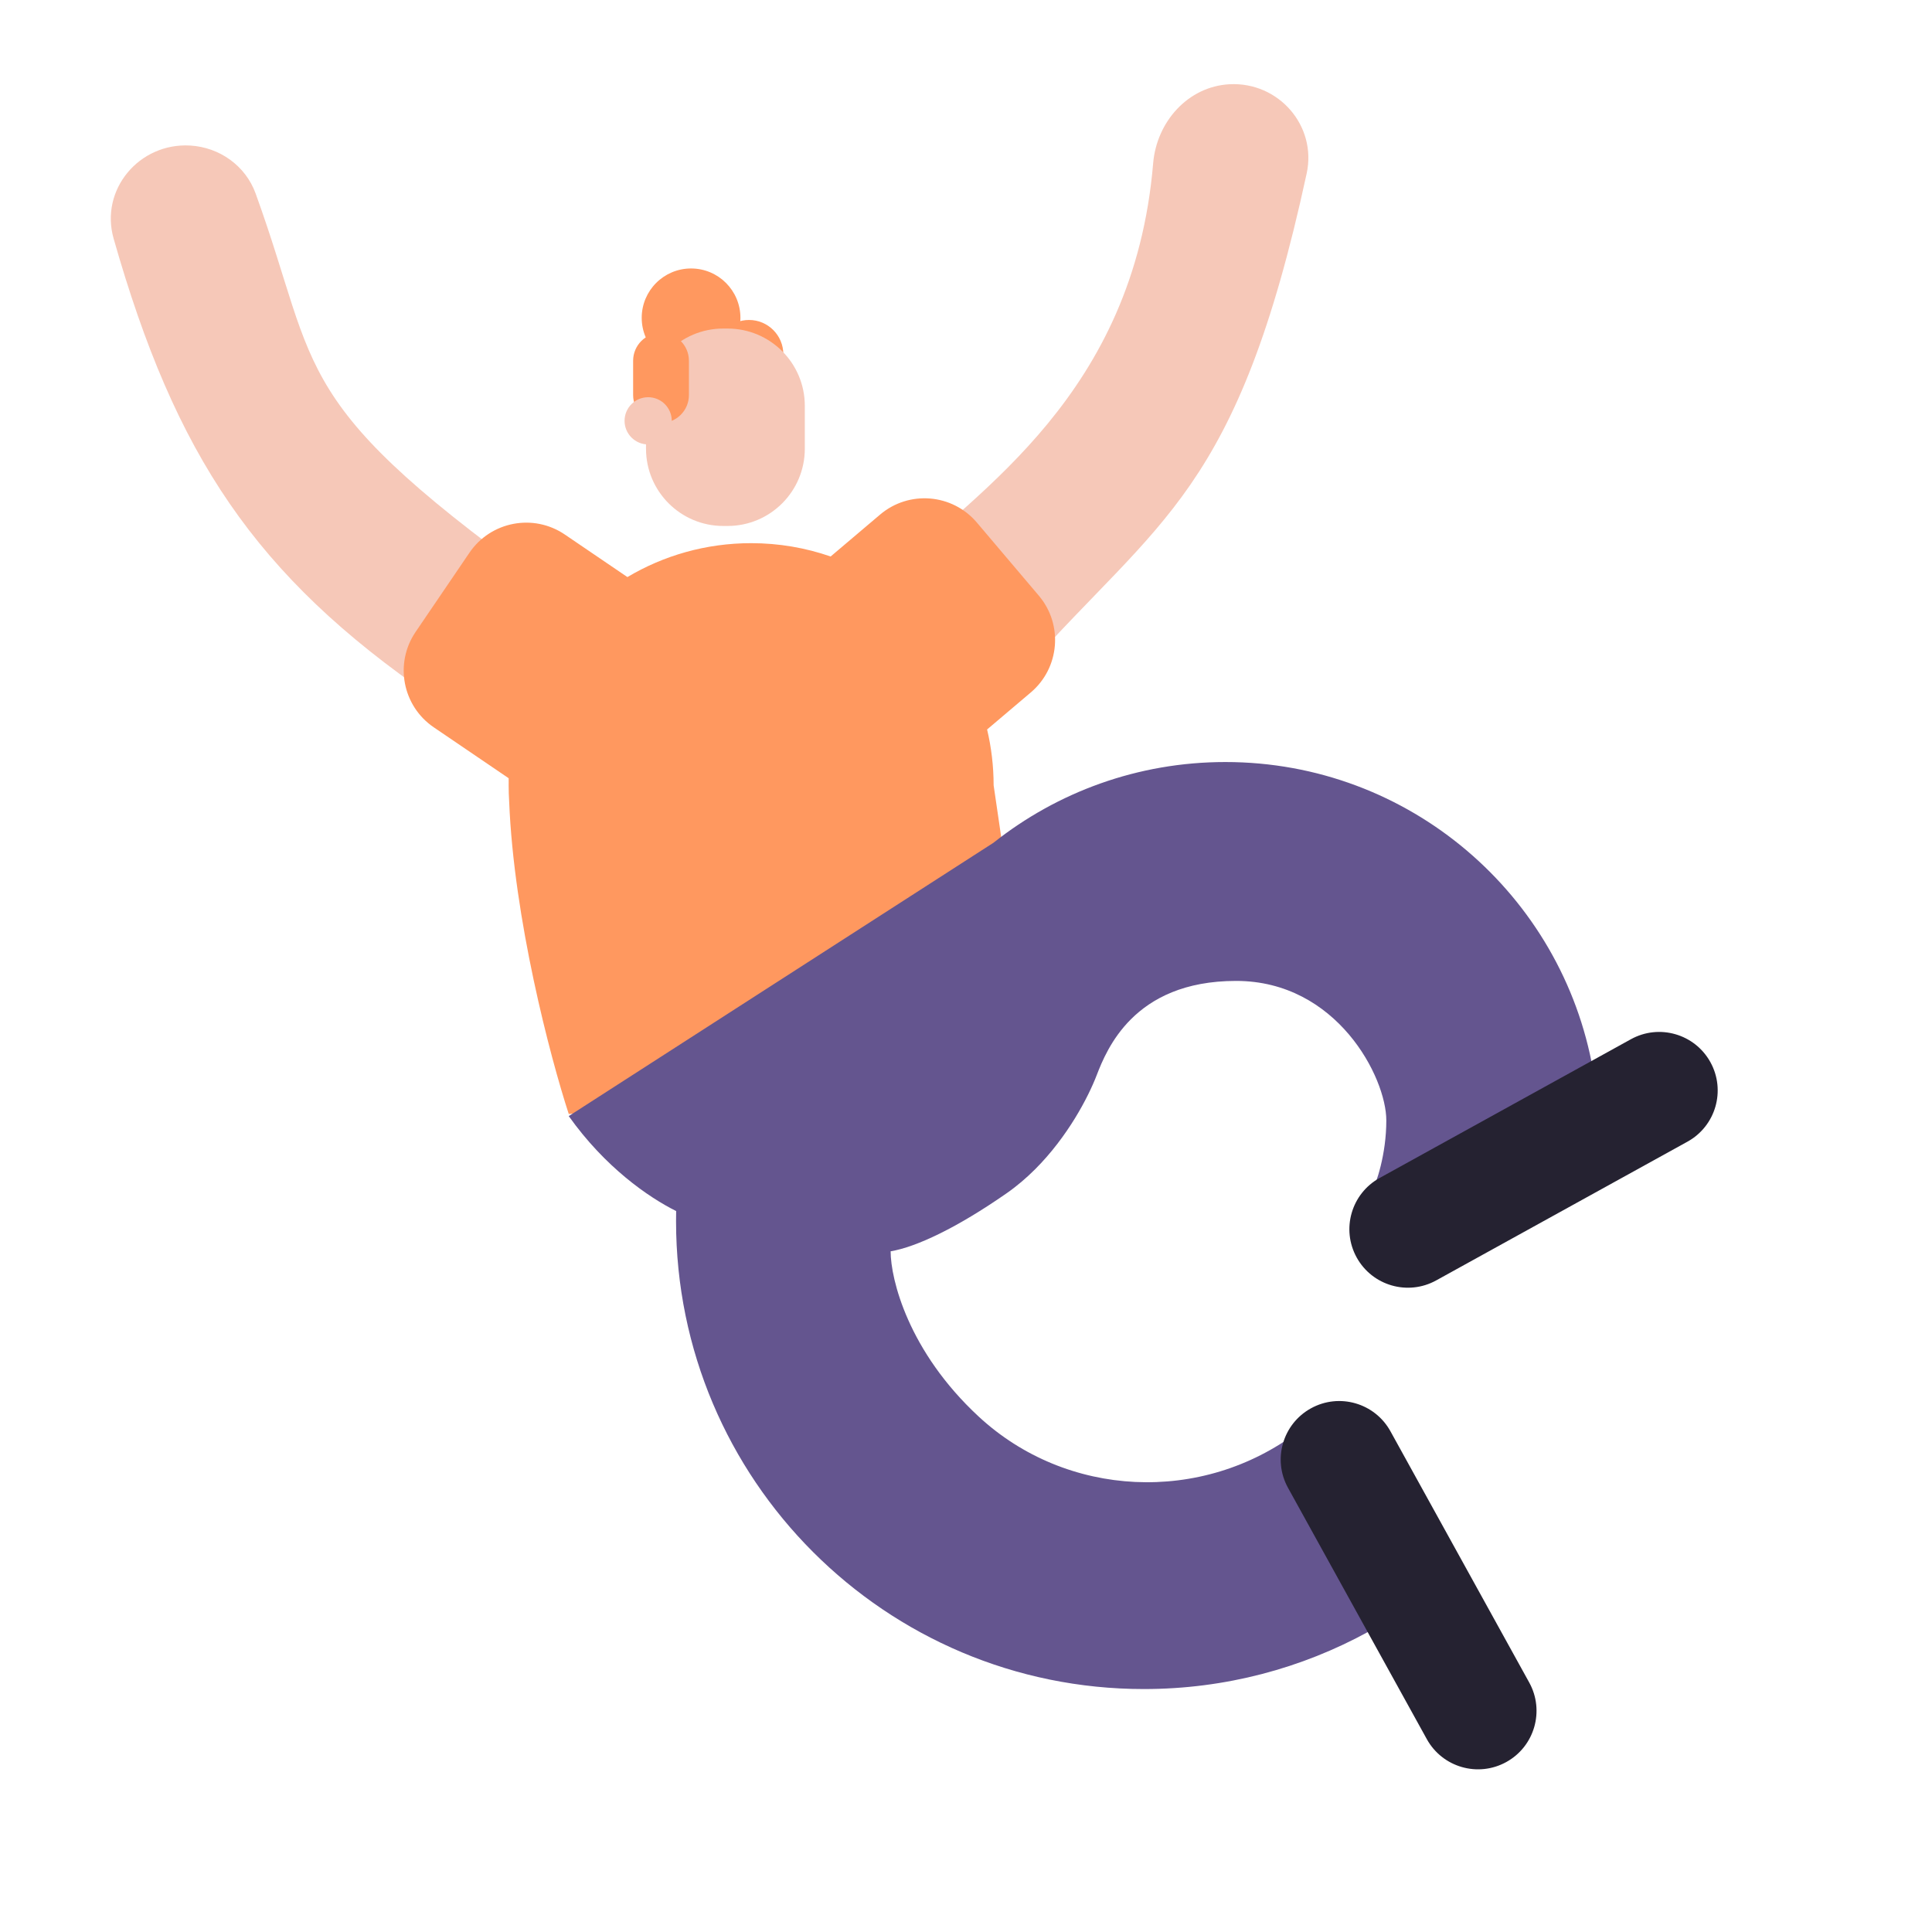
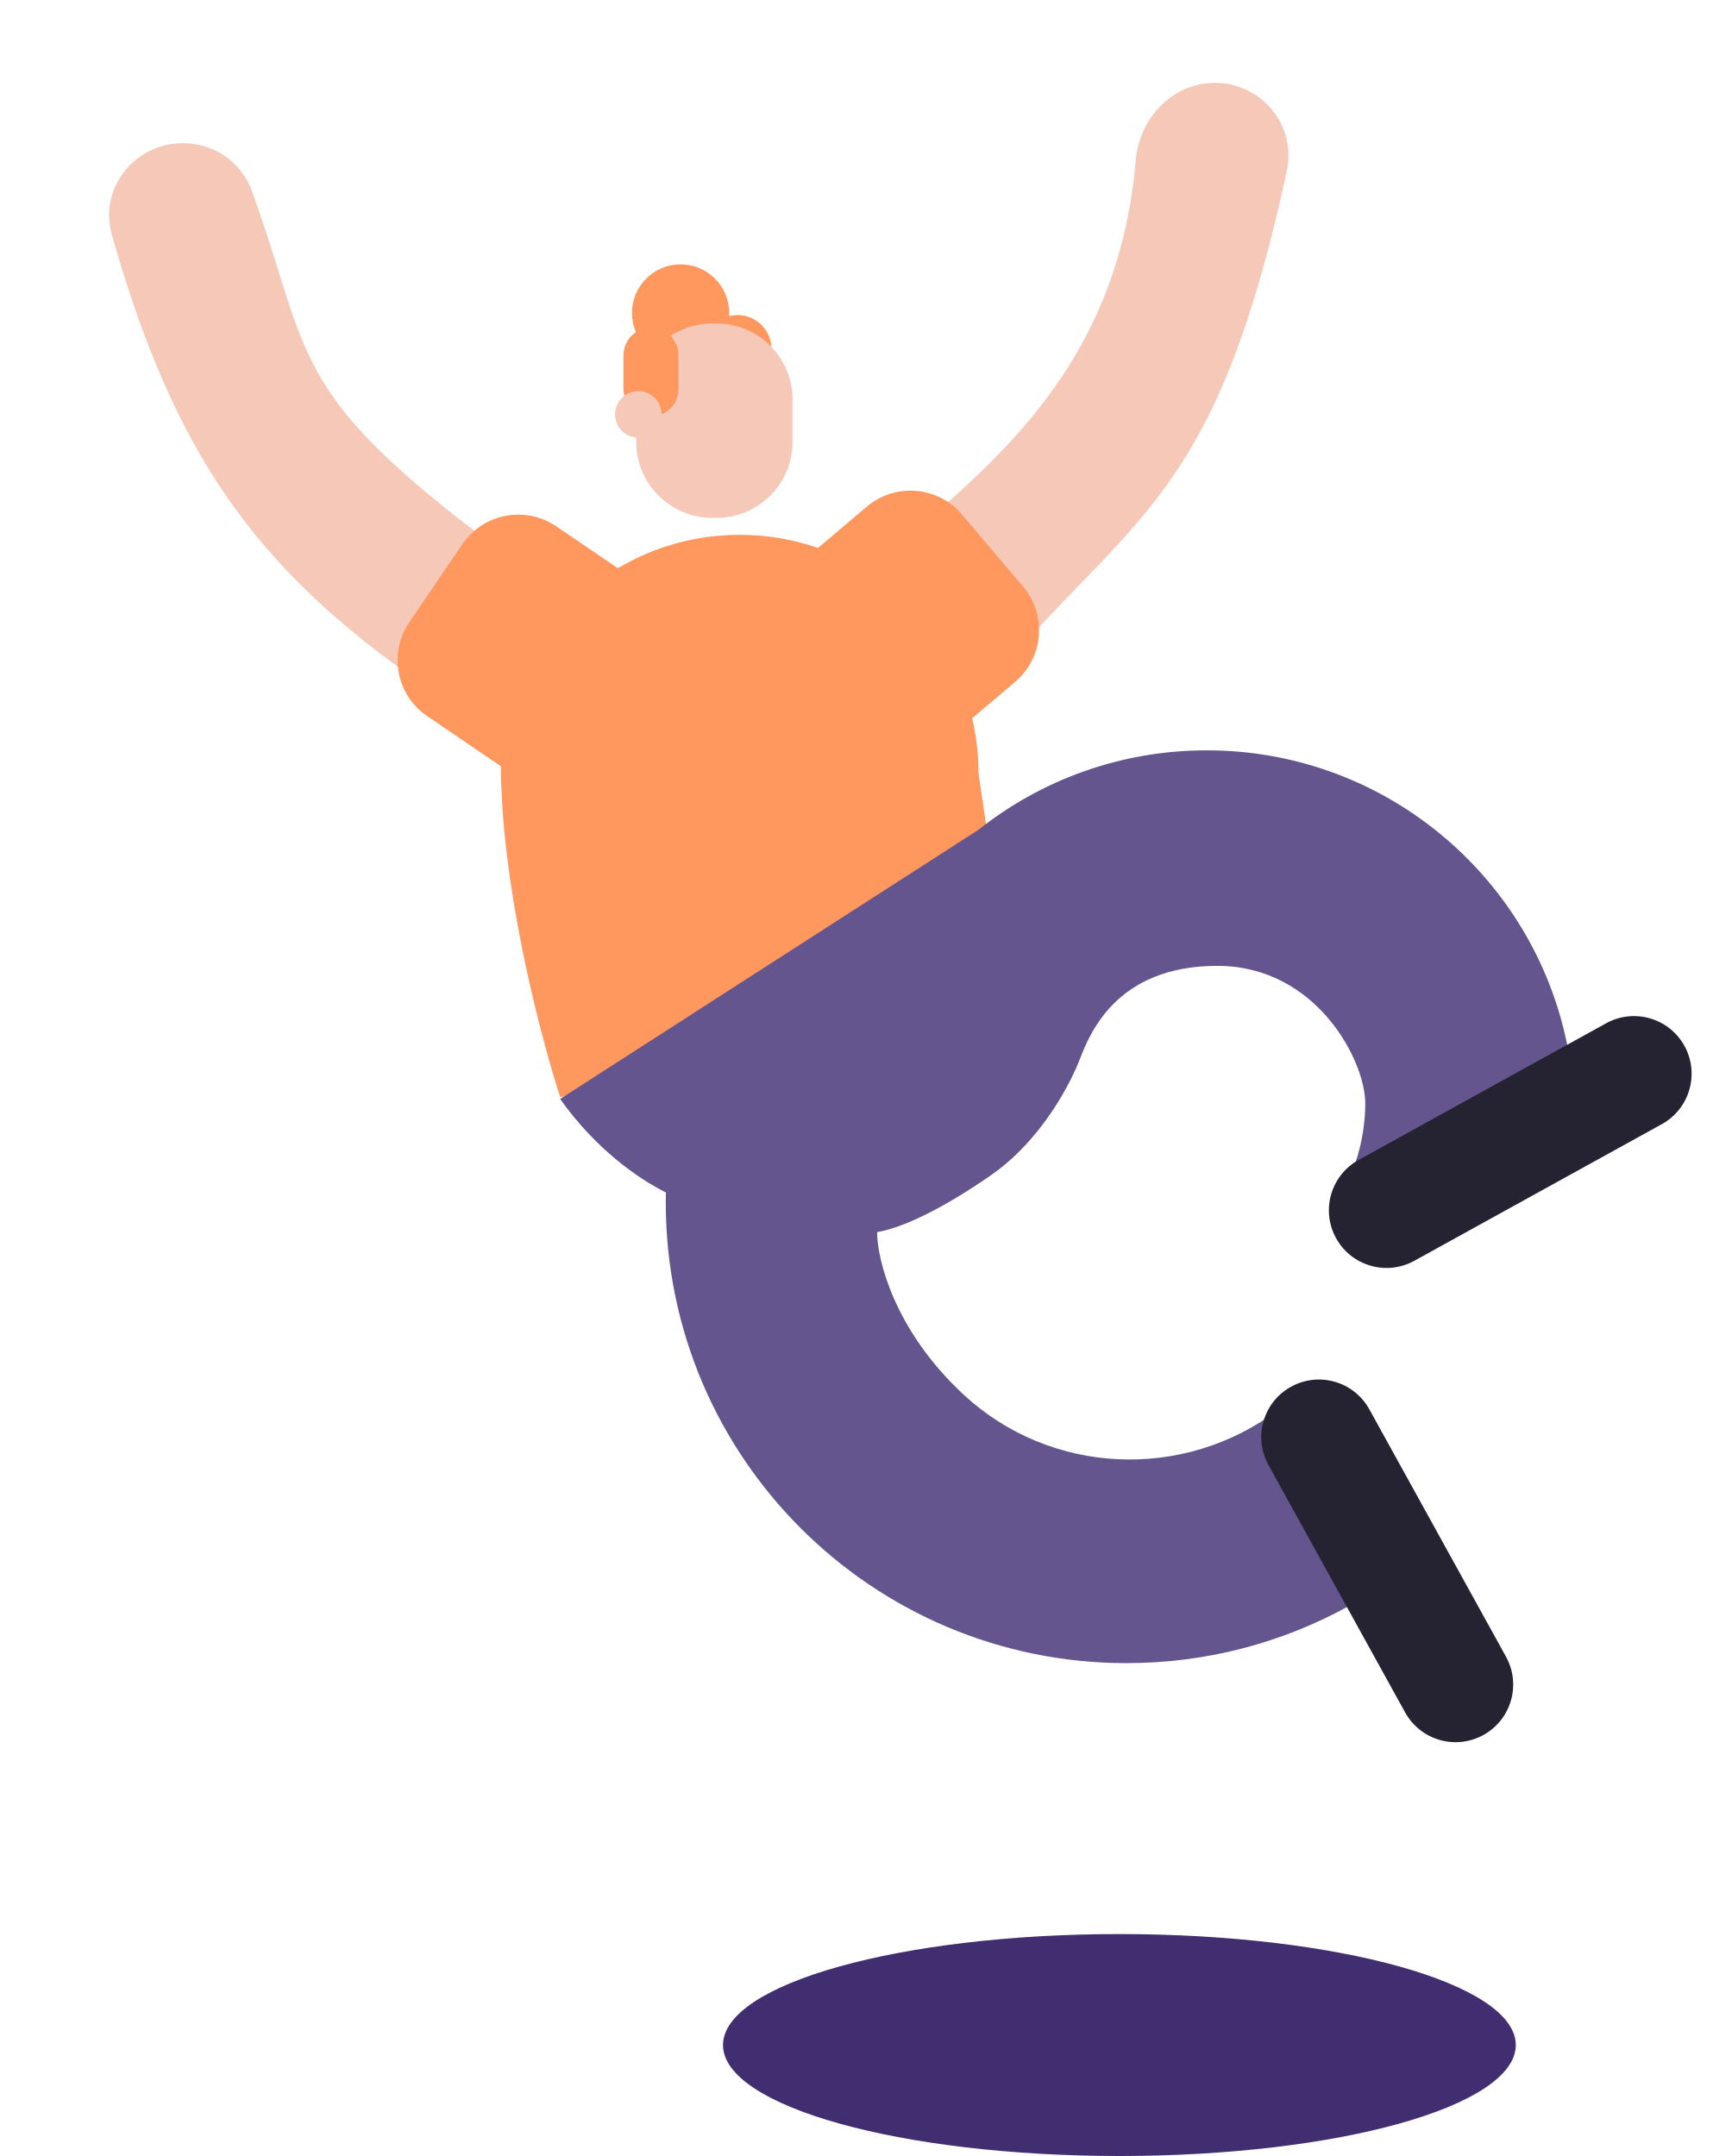
- <svg xmlns="http://www.w3.org/2000/svg" width="300" height="300" viewBox="0 0 300 300" fill="none">
+ <svg xmlns="http://www.w3.org/2000/svg" width="270" height="340" viewBox="0 0 270 340" fill="none">
  <path d="M17.646 37.059C15.476 29.445 21.616 22.148 29.519 22.599C34.087 22.86 38.131 25.738 39.69 30.039C49.945 58.314 44.306 62.359 87.102 92.734C133.205 125.456 98.449 129.755 67.058 108.212C39.591 89.362 27.227 70.678 17.646 37.059Z" fill="#F6C8B8" />
  <path d="M202.9 26.935C204.507 19.506 198.513 12.682 190.923 13.082C184.474 13.422 179.603 18.909 179.062 25.344C176.047 61.255 151.697 76.241 139.298 88.336C125.635 101.663 136.733 129.288 159.342 103.814C180.075 80.454 192.163 76.554 202.9 26.935Z" fill="#F6C8B8" />
  <path fill-rule="evenodd" clip-rule="evenodd" d="M151.69 81.145C147.883 76.652 141.155 76.096 136.662 79.903L128.981 86.412C125.114 85.07 120.961 84.342 116.638 84.342C109.619 84.342 103.048 86.262 97.423 89.607L87.709 83.003C82.839 79.692 76.207 80.956 72.896 85.826L64.534 98.125C61.223 102.995 62.487 109.627 67.357 112.938L78.984 120.843C78.985 121.05 78.986 121.257 78.988 121.464C78.985 121.641 78.984 121.818 78.984 121.995C78.984 122.807 79.01 123.613 79.061 124.413C79.78 142.63 85.406 164.047 88.314 172.978L124.635 170.312L141.929 149.891C144.382 147.665 146.541 145.12 148.34 142.32L155.957 133.325L154.291 121.94C154.287 118.957 153.936 116.055 153.276 113.273L160.064 107.52C164.557 103.713 165.113 96.984 161.306 92.491L151.69 81.145Z" fill="#FF985F" />
  <path fill-rule="evenodd" clip-rule="evenodd" d="M247.255 165.978L247.38 166.212C242.603 139.004 218.854 118.328 190.277 118.328C176.67 118.328 164.158 123.015 154.268 130.862L88.316 173.306C93.959 181.247 100.652 185.885 104.993 188.053C104.982 188.578 104.977 189.105 104.977 189.633C104.977 229.752 137.499 262.275 177.618 262.275C190.263 262.275 202.153 259.044 212.509 253.362L204.428 232.548C206.883 231.932 209.276 231.16 211.596 230.242L206.22 219.094L201.609 222.288V222.287L201.608 222.288C186.613 233.617 165.621 232.618 151.959 219.955C141.032 209.828 138.298 198.635 138.297 194.301C142.296 193.633 148.625 190.635 156.287 185.305C157.9 184.182 159.381 182.912 160.729 181.566C165.784 176.516 168.97 170.395 170.286 166.974C171.096 164.867 172.538 161.34 175.607 158.274C178.848 155.038 183.902 152.316 191.941 152.316C207.602 152.316 215.266 167.311 215.266 173.975C215.266 179.307 213.711 183.75 212.933 185.305L247.255 165.978Z" fill="#64558F" />
  <circle cx="107.309" cy="49.352" r="7.664" fill="#FF985F" />
  <circle cx="116.304" cy="55.015" r="5.331" fill="#FF985F" />
  <rect x="100.312" y="51.016" width="24.658" height="30.656" rx="11.996" fill="#F6C8B8" />
  <rect x="98.312" y="51.684" width="8.664" height="13.995" rx="4.332" fill="#FF985F" />
  <circle cx="100.646" cy="65.345" r="3.665" fill="#F6C8B8" />
  <rect x="195.609" y="223.078" width="18.17" height="62.743" rx="9.085" transform="rotate(-28.9145 195.609 223.078)" fill="#252231" />
  <rect x="261.199" y="156.98" width="18.17" height="62.743" rx="9.085" transform="rotate(61.0948 261.199 156.98)" fill="#252231" />
  <ellipse cx="176.5" cy="322.5" rx="62.5" ry="17.5" fill="#402E71" />
</svg>
